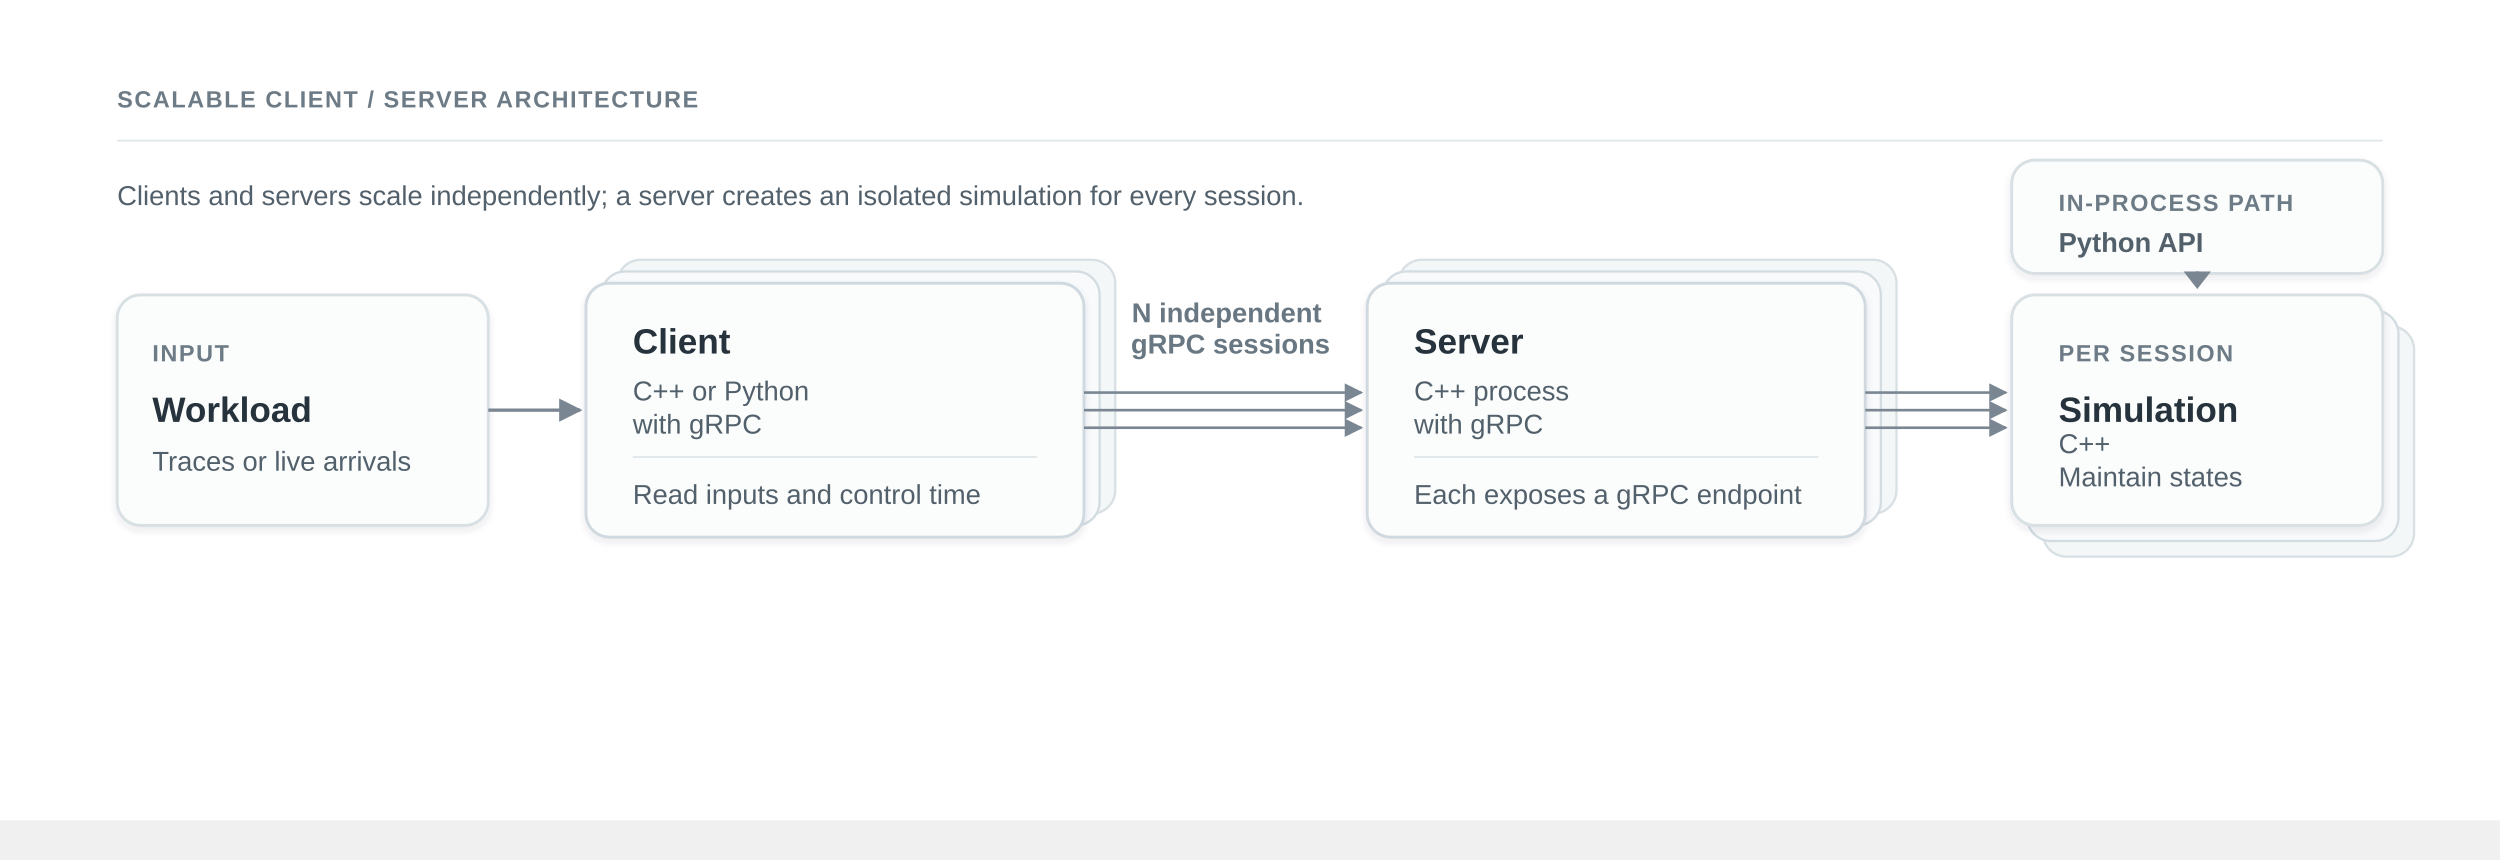
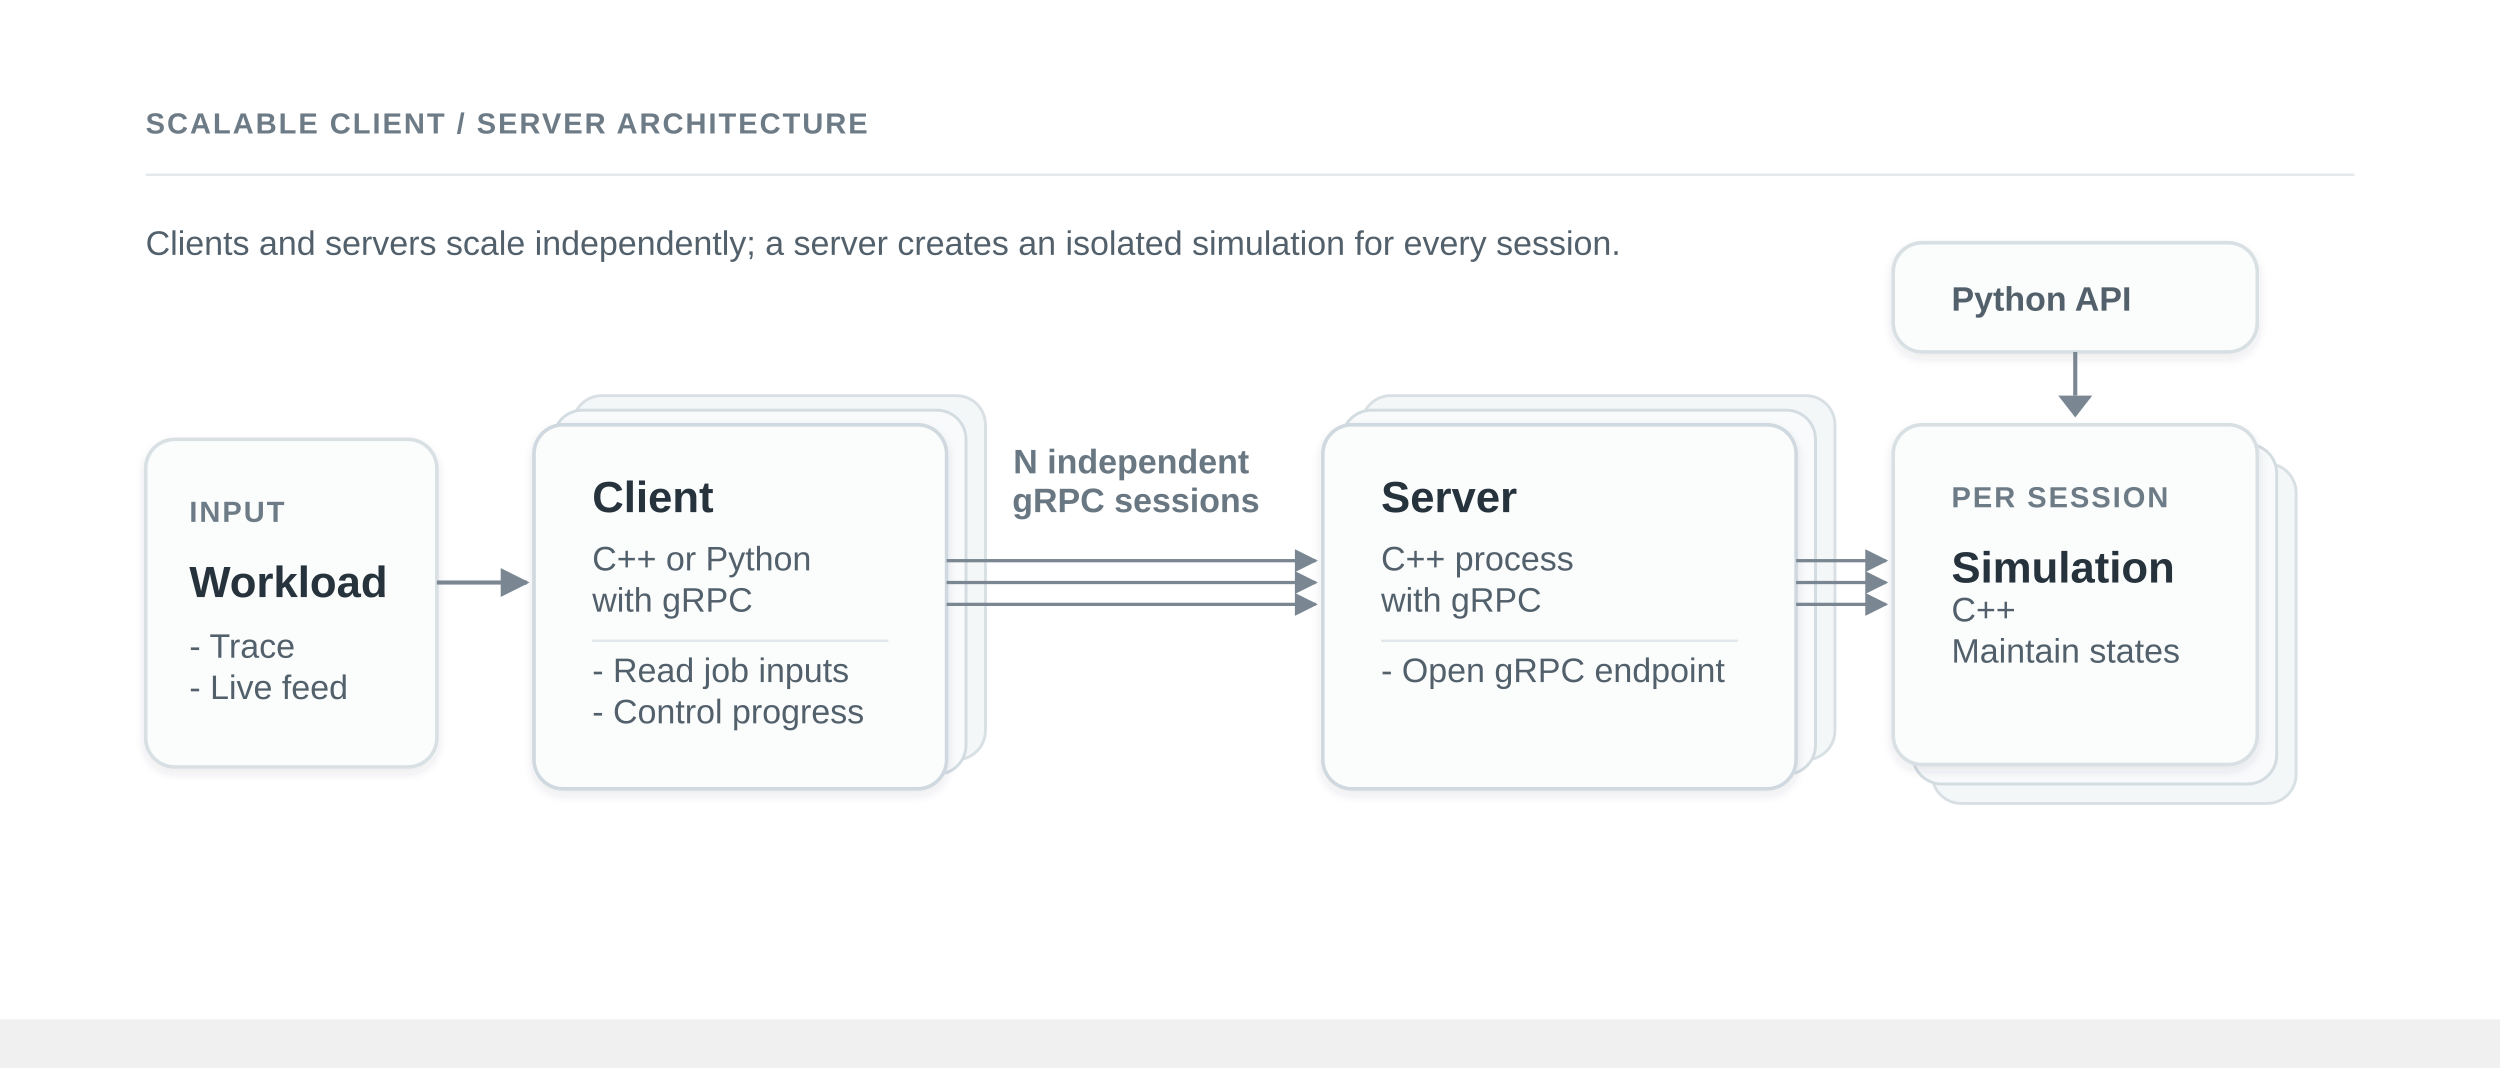
- <svg xmlns="http://www.w3.org/2000/svg" width="1280" height="440" viewBox="0 0 1280 440" role="img" aria-labelledby="title description" font-family="Arial, Helvetica, sans-serif">
+ <svg xmlns="http://www.w3.org/2000/svg" width="1030" height="440" viewBox="0 0 1030 440" role="img" aria-labelledby="title description" font-family="Arial, Helvetica, sans-serif">
  <defs>
    <marker id="arrow" viewBox="0 0 10 10" refX="9" refY="5" markerWidth="7" markerHeight="7" orient="auto-start-reverse">
      <path d="M 0 0 L 10 5 L 0 10 z" fill="#7a8792" />
    </marker>
    <filter id="shadow" x="-10%" y="-10%" width="120%" height="125%">
      <feDropShadow dx="0" dy="2" stdDeviation="2" flood-color="#334155" flood-opacity="0.10" />
    </filter>
    <style>
      .title { font-family: Arial, Helvetica, sans-serif; font-size: 18px; font-weight: 600; fill: #26323c; }
      .body { font-family: Arial, Helvetica, sans-serif; font-size: 14px; fill: #52606b; }
      .small { font-family: Arial, Helvetica, sans-serif; font-size: 12px; font-weight: 600; fill: #6d7b86; letter-spacing: .8px; }
      .badge { font-family: Arial, Helvetica, sans-serif; font-size: 12px; font-weight: 600; fill: #52606b; }
      .label { font-family: Arial, Helvetica, sans-serif; font-size: 14px; font-weight: 600; fill: #687782; }
    </style>
  </defs>
  <rect width="1280" height="420" fill="#ffffff" />
  <text x="60" y="55" class="small">SCALABLE CLIENT / SERVER ARCHITECTURE</text>
-   <line x1="60" y1="72" x2="1220" y2="72" stroke="#e3e8eb" stroke-width="1" />
+   <line x1="60" y1="72" x2="970" y2="72" stroke="#e3e8eb" stroke-width="1" />
  <text x="60" y="105" class="body">Clients and servers scale independently; a server creates an isolated simulation for every session.</text>
  <g filter="url(#shadow)">
-     <rect x="60" y="151" width="190" height="118" rx="12" fill="#fbfcfc" stroke="#d8e0e4" stroke-width="1.5" />
+     <rect x="60" y="181" width="120" height="135" rx="12" fill="#fbfcfc" stroke="#d8e0e4" stroke-width="1.5" />
  </g>
-   <text x="78" y="185" class="small">INPUT</text>
-   <text x="78" y="216" class="title">Workload</text>
-   <text x="78" y="241" class="body">Traces or live arrivals</text>
-   <rect x="316" y="133" width="255" height="130" rx="12" fill="#f4f7f8" stroke="#d8e0e4" stroke-width="1.2" />
-   <rect x="308" y="139" width="255" height="130" rx="12" fill="#f8fafb" stroke="#d3dce1" stroke-width="1.2" />
+   <text x="78" y="215" class="small">INPUT</text>
+   <text x="78" y="246" class="title">Workload</text>
+   <text x="78" y="271" class="body">
+     <tspan x="78" dy="0">- Trace</tspan>
+     <tspan x="78" dy="17">- Live feed</tspan>
+   </text>
+   <rect x="236" y="163" width="170" height="150" rx="12" fill="#f4f7f8" stroke="#d8e0e4" stroke-width="1.2" />
+   <rect x="228" y="169" width="170" height="150" rx="12" fill="#f8fafb" stroke="#d3dce1" stroke-width="1.2" />
  <g filter="url(#shadow)">
-     <rect x="300" y="145" width="255" height="130" rx="12" fill="#fbfcfc" stroke="#cfd9df" stroke-width="1.5" />
+     <rect x="220" y="175" width="170" height="150" rx="12" fill="#fbfcfc" stroke="#cfd9df" stroke-width="1.5" />
  </g>
-   <text x="324" y="181" class="title">Client</text>
-   <text x="324" y="205" class="body">
-     <tspan x="324" dy="0">C++ or Python</tspan>
-     <tspan x="324" dy="17">with gRPC</tspan>
+   <text x="244" y="211" class="title">Client</text>
+   <text x="244" y="235" class="body">
+     <tspan x="244" dy="0">C++ or Python</tspan>
+     <tspan x="244" dy="17">with gRPC</tspan>
  </text>
-   <line x1="324" y1="234" x2="531" y2="234" stroke="#e1e7ea" stroke-width="1" />
-   <text x="324" y="258" class="body">Read inputs and control time</text>
-   <rect x="716" y="133" width="255" height="130" rx="12" fill="#f4f7f8" stroke="#d8e0e4" stroke-width="1.2" />
-   <rect x="708" y="139" width="255" height="130" rx="12" fill="#f8fafb" stroke="#d3dce1" stroke-width="1.2" />
+   <line x1="244" y1="264" x2="366" y2="264" stroke="#e1e7ea" stroke-width="1" />
+   <text x="244" y="281" class="body">
+     <tspan x="244" dy="0">- Read job inputs</tspan>
+     <tspan x="244" dy="17">- Control progress</tspan>
+   </text>
+   <rect x="561" y="163" width="195" height="150" rx="12" fill="#f4f7f8" stroke="#d8e0e4" stroke-width="1.2" />
+   <rect x="553" y="169" width="195" height="150" rx="12" fill="#f8fafb" stroke="#d3dce1" stroke-width="1.2" />
  <g filter="url(#shadow)">
-     <rect x="700" y="145" width="255" height="130" rx="12" fill="#fbfcfc" stroke="#cfd9df" stroke-width="1.5" />
+     <rect x="545" y="175" width="195" height="150" rx="12" fill="#fbfcfc" stroke="#cfd9df" stroke-width="1.5" />
  </g>
-   <text x="724" y="181" class="title">Server</text>
-   <text x="724" y="205" class="body">
-     <tspan x="724" dy="0">C++ process</tspan>
-     <tspan x="724" dy="17">with gRPC</tspan>
+   <text x="569" y="211" class="title">Server</text>
+   <text x="569" y="235" class="body">
+     <tspan x="569" dy="0">C++ process</tspan>
+     <tspan x="569" dy="17">with gRPC</tspan>
  </text>
-   <line x1="724" y1="234" x2="931" y2="234" stroke="#e1e7ea" stroke-width="1" />
-   <text x="724" y="258" class="body">Each exposes a gRPC endpoint</text>
-   <rect x="1046" y="167" width="190" height="118" rx="12" fill="#f4f7f8" stroke="#d8e0e4" stroke-width="1.2" />
-   <rect x="1038" y="159" width="190" height="118" rx="12" fill="#f8fafb" stroke="#d3dce1" stroke-width="1.2" />
+   <line x1="569" y1="264" x2="716" y2="264" stroke="#e1e7ea" stroke-width="1" />
+   <text x="569" y="281" class="body">
+     <tspan x="569" dy="0">- Open gRPC endpoint</tspan>
+   </text>
+   <rect x="796" y="191" width="150" height="140" rx="12" fill="#f4f7f8" stroke="#d8e0e4" stroke-width="1.2" />
+   <rect x="788" y="183" width="150" height="140" rx="12" fill="#f8fafb" stroke="#d3dce1" stroke-width="1.2" />
  <g filter="url(#shadow)">
-     <rect x="1030" y="151" width="190" height="118" rx="12" fill="#fbfcfc" stroke="#d8e0e4" stroke-width="1.5" />
+     <rect x="780" y="175" width="150" height="140" rx="12" fill="#fbfcfc" stroke="#d8e0e4" stroke-width="1.5" />
  </g>
-   <text x="1054" y="185" class="small">PER SESSION</text>
-   <text x="1054" y="216" class="title">Simulation</text>
-   <text x="1054" y="232" class="body">
-     <tspan x="1054" dy="0">C++</tspan>
-     <tspan x="1054" dy="17">Maintain states</tspan>
+   <text x="804" y="209" class="small">PER SESSION</text>
+   <text x="804" y="240" class="title">Simulation</text>
+   <text x="804" y="256" class="body">
+     <tspan x="804" dy="0">C++</tspan>
+     <tspan x="804" dy="17">Maintain states</tspan>
  </text>
  <g filter="url(#shadow)">
-     <rect x="1030" y="82" width="190" height="58" rx="12" fill="#fbfcfc" stroke="#d8e0e4" stroke-width="1.5" />
+     <rect x="780" y="100" width="150" height="45" rx="12" fill="#fbfcfc" stroke="#d8e0e4" stroke-width="1.5" />
  </g>
-   <text x="1054" y="108" class="small">IN-PROCESS PATH</text>
-   <text x="1054" y="129" class="body" style="font-weight:600">Python API</text>
-   <line x1="250" y1="210" x2="297" y2="210" stroke="#7a8792" stroke-width="1.7" marker-end="url(#arrow)" />
-   <line x1="555" y1="201" x2="697" y2="201" stroke="#7a8792" stroke-width="1.35" marker-end="url(#arrow)" />
-   <line x1="555" y1="210" x2="697" y2="210" stroke="#7a8792" stroke-width="1.35" marker-end="url(#arrow)" />
-   <line x1="555" y1="219" x2="697" y2="219" stroke="#7a8792" stroke-width="1.35" marker-end="url(#arrow)" />
-   <text x="630" y="165" class="label" text-anchor="middle">
-     <tspan x="630" dy="0">N independent</tspan>
-     <tspan x="630" dy="16">gRPC sessions</tspan>
+   <text x="804" y="128" class="body" style="font-weight:600">Python API</text>
+   <line x1="180" y1="240" x2="217" y2="240" stroke="#7a8792" stroke-width="1.7" marker-end="url(#arrow)" />
+   <line x1="390" y1="231" x2="542" y2="231" stroke="#7a8792" stroke-width="1.35" marker-end="url(#arrow)" />
+   <line x1="390" y1="240" x2="542" y2="240" stroke="#7a8792" stroke-width="1.35" marker-end="url(#arrow)" />
+   <line x1="390" y1="249" x2="542" y2="249" stroke="#7a8792" stroke-width="1.35" marker-end="url(#arrow)" />
+   <text x="468" y="195" class="label" text-anchor="middle">
+     <tspan x="468" dy="0">N independent</tspan>
+     <tspan x="468" dy="16">gRPC sessions</tspan>
  </text>
-   <line x1="955" y1="201" x2="1027" y2="201" stroke="#7a8792" stroke-width="1.35" marker-end="url(#arrow)" />
-   <line x1="955" y1="210" x2="1027" y2="210" stroke="#7a8792" stroke-width="1.35" marker-end="url(#arrow)" />
-   <line x1="955" y1="219" x2="1027" y2="219" stroke="#7a8792" stroke-width="1.35" marker-end="url(#arrow)" />
-   <line x1="1125" y1="140" x2="1125" y2="139" stroke="#7a8792" stroke-width="1.7" />
-   <path d="M1118 139 L1125 148 L1132 139 Z" fill="#7a8792" />
+   <line x1="740" y1="231" x2="777" y2="231" stroke="#7a8792" stroke-width="1.35" marker-end="url(#arrow)" />
+   <line x1="740" y1="240" x2="777" y2="240" stroke="#7a8792" stroke-width="1.35" marker-end="url(#arrow)" />
+   <line x1="740" y1="249" x2="777" y2="249" stroke="#7a8792" stroke-width="1.35" marker-end="url(#arrow)" />
+   <line x1="855" y1="145" x2="855" y2="163" stroke="#7a8792" stroke-width="1.7" />
+   <path d="M848 163 L855 172 L862 163 Z" fill="#7a8792" />
</svg>
